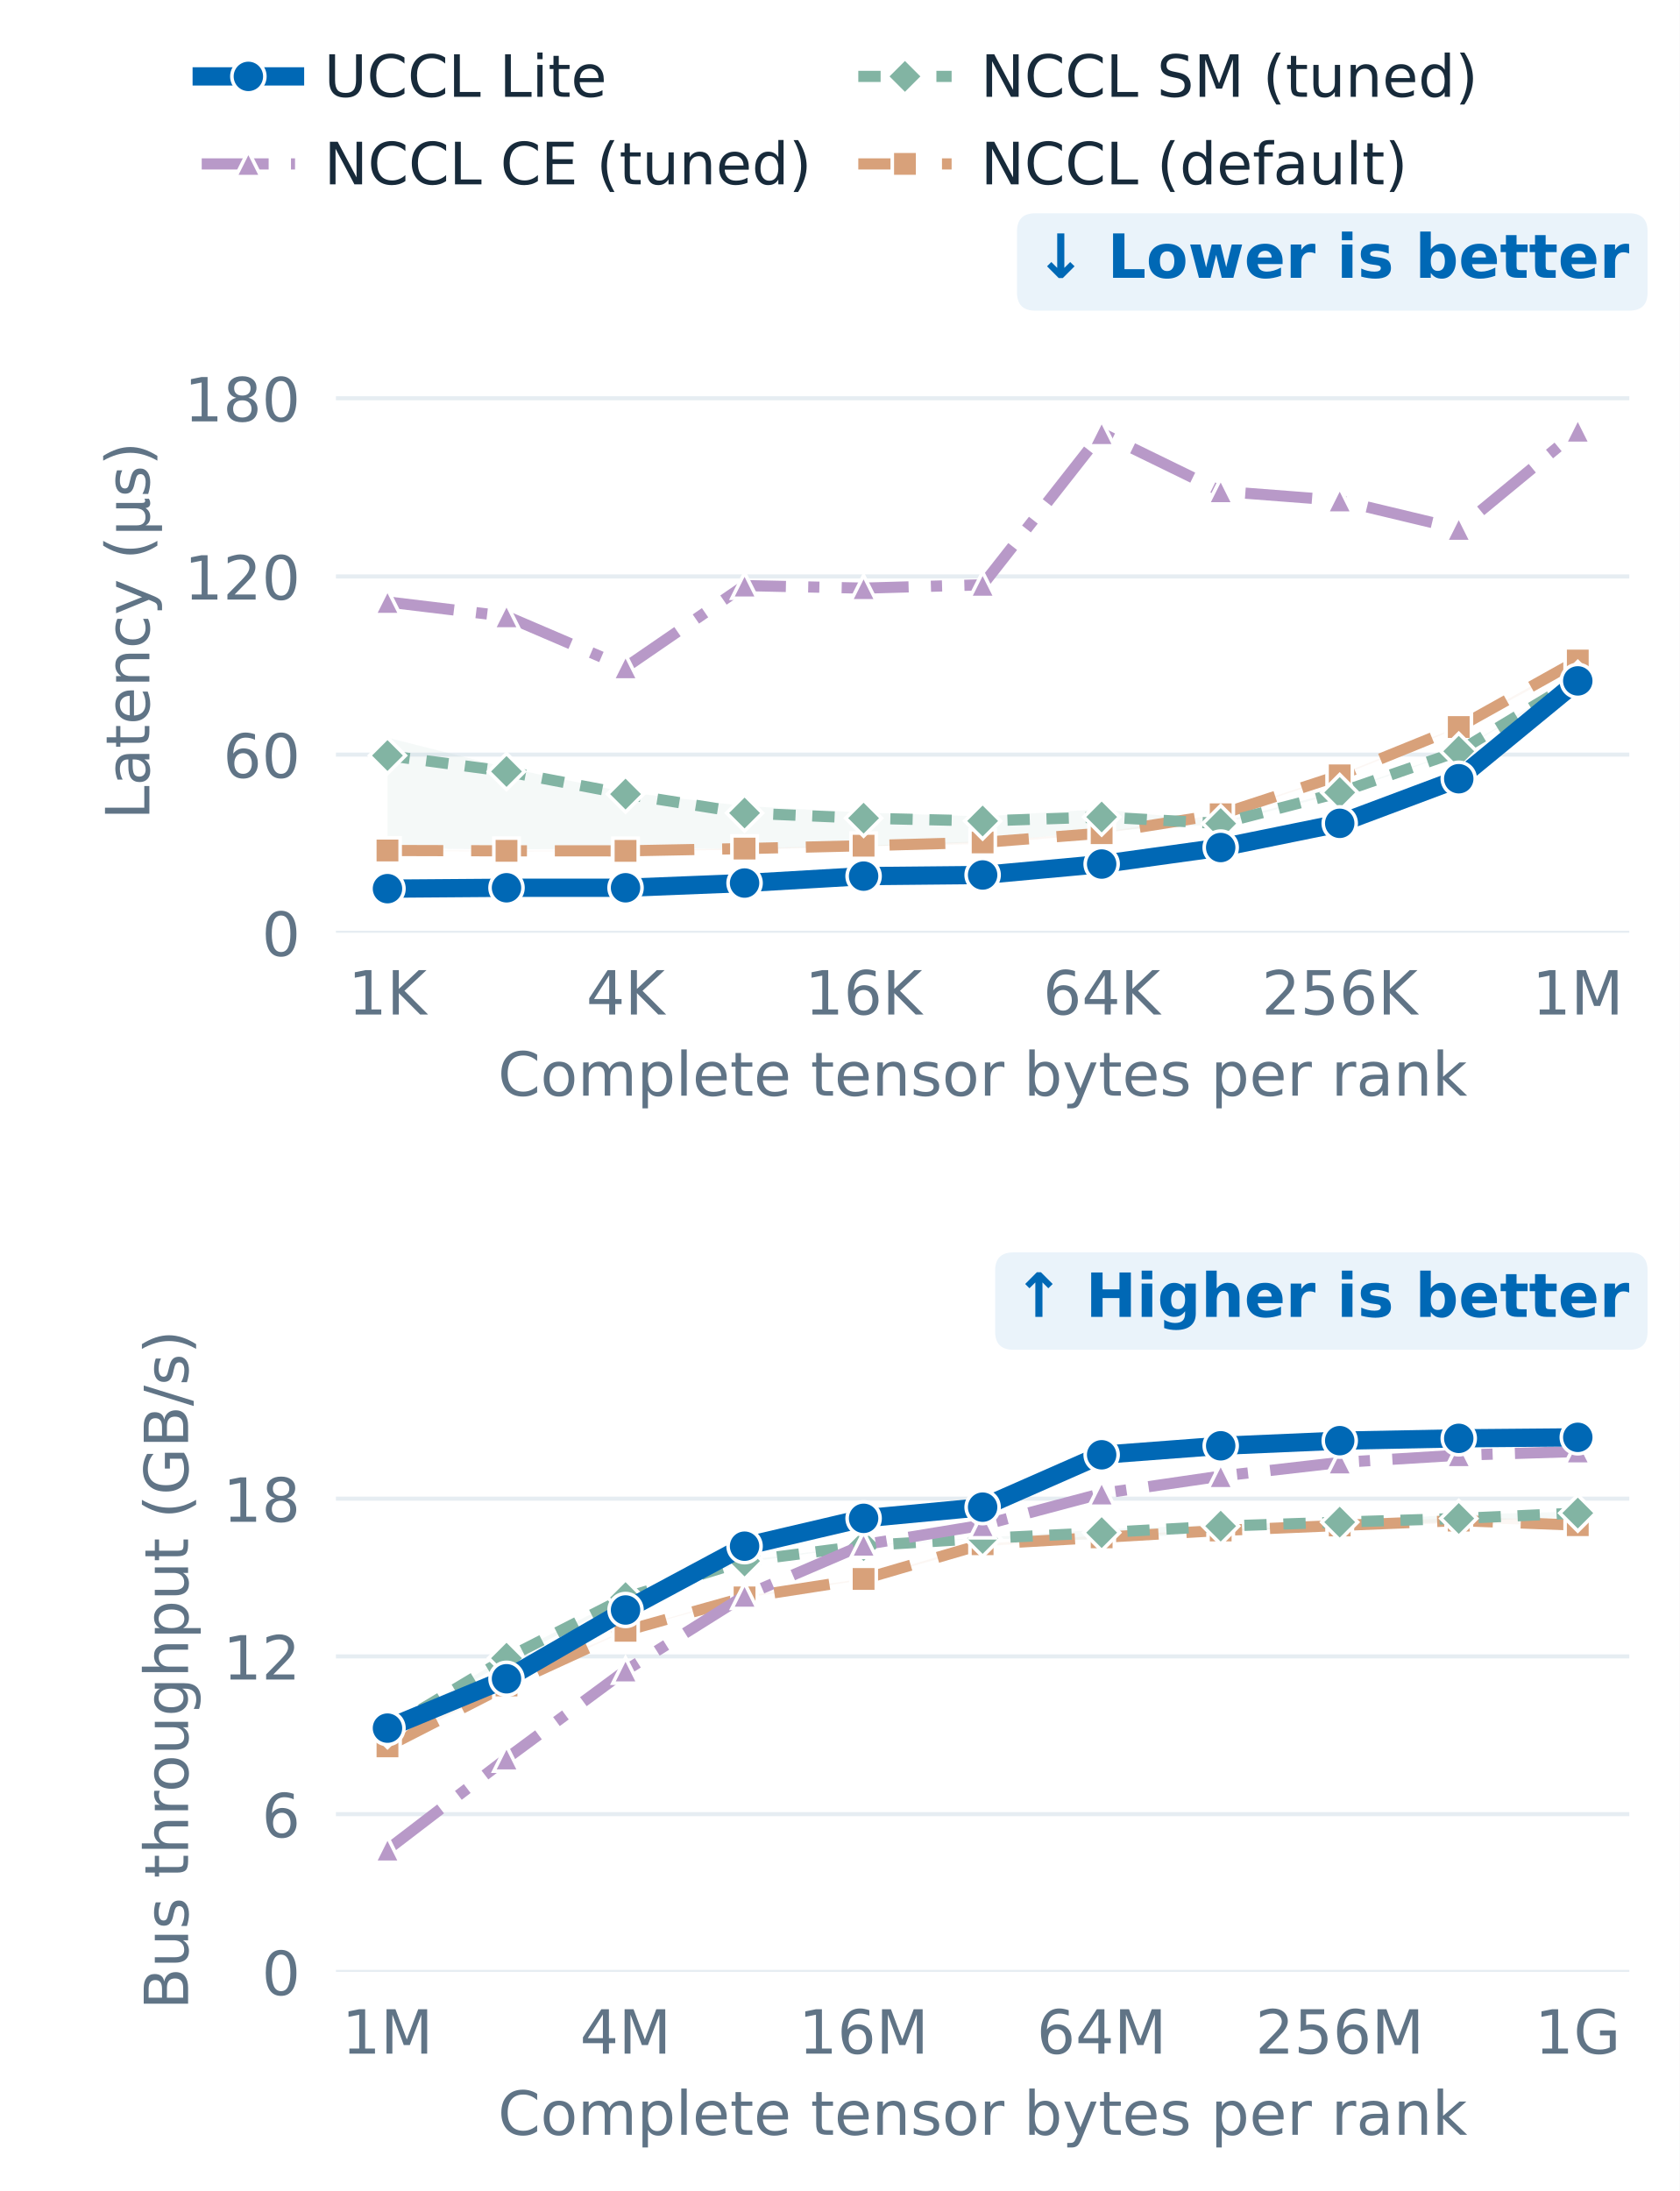
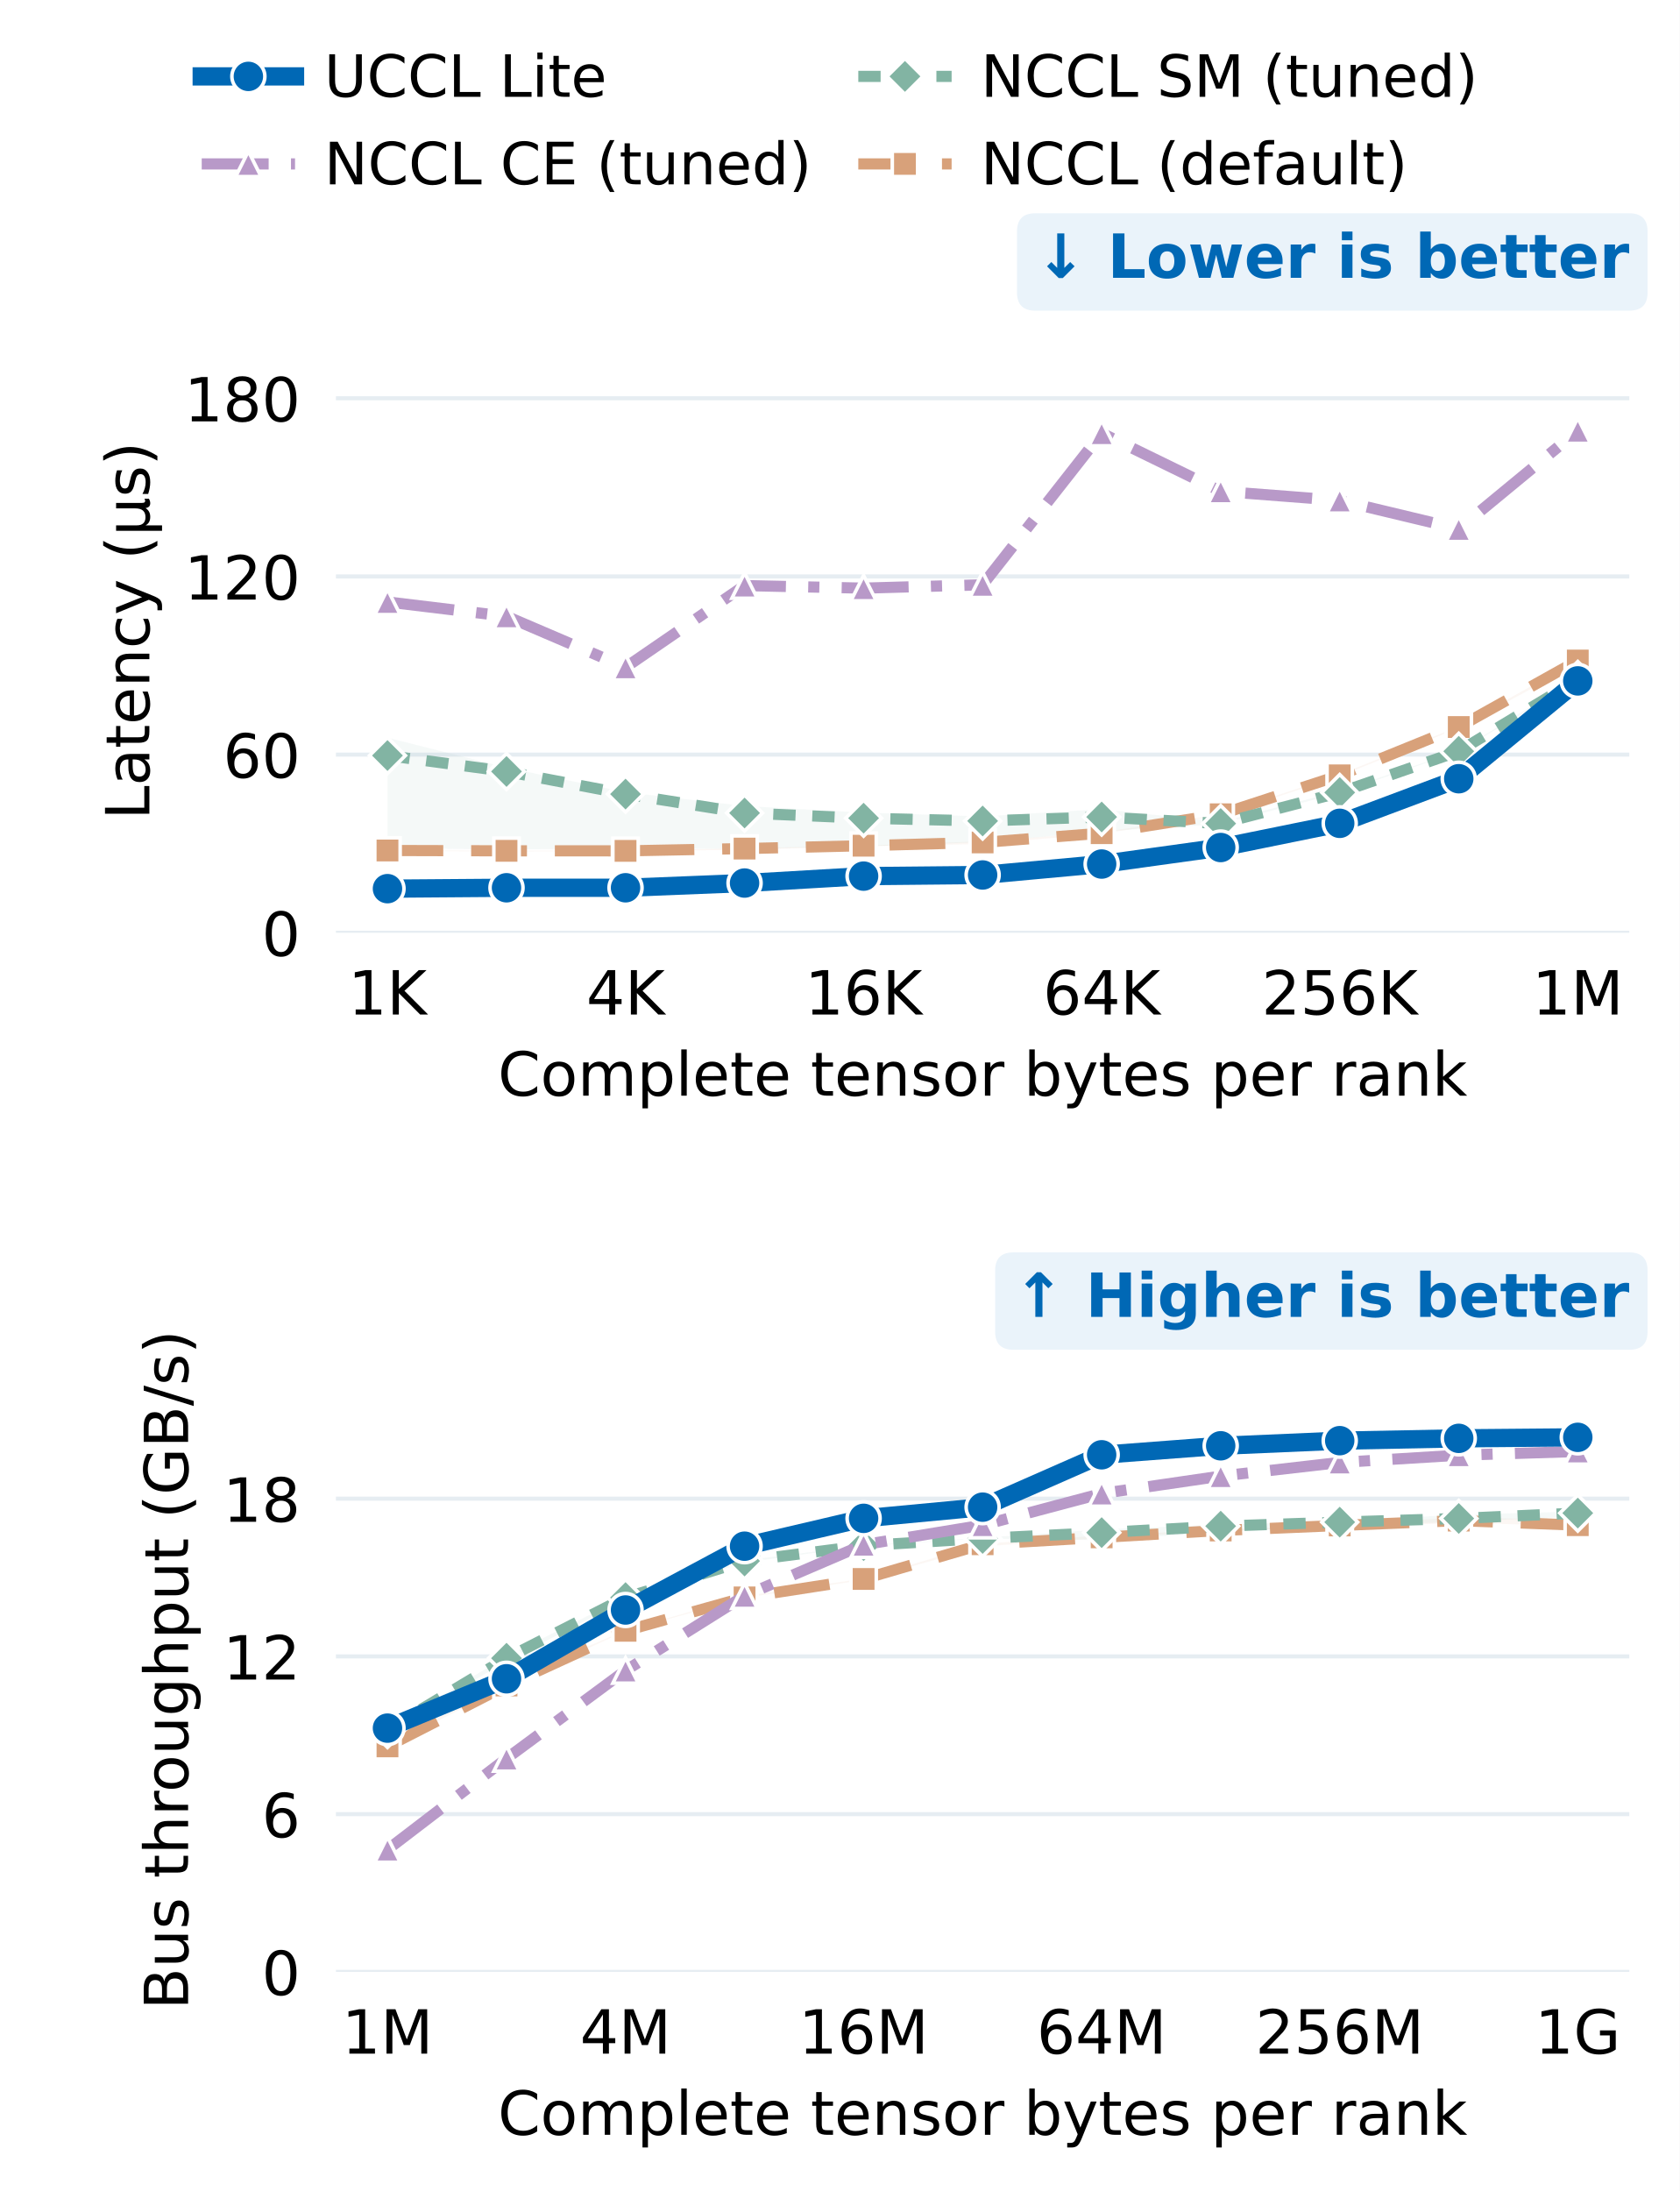
<svg xmlns="http://www.w3.org/2000/svg" xmlns:xlink="http://www.w3.org/1999/xlink" width="331.2pt" height="432pt" viewBox="0 0 331.2 432" version="1.1">
  <defs>
    <style type="text/css">*{stroke-linejoin: round; stroke-linecap: butt}</style>
  </defs>
  <g id="figure_1">
    <g id="patch_1">
      <path d="M 0 432 L 331.2 432 L 331.2 0 L 0 0 z " style="fill: #ffffff" />
    </g>
    <g id="axes_1">
      <g id="patch_2">
        <path d="M 66.24 183.918 L 321.264 183.918 L 321.264 64.8 L 66.24 64.8 z " style="fill: #ffffff" />
      </g>
      <g id="matplotlib.axis_1">
        <g id="xtick_1">
          <g id="line2d_1" />
          <g id="text_1">
-             <text style="font-size: 12px; font-family: 'DejaVu Sans'; text-anchor: middle; fill: #607486" x="76.402" y="200.035" transform="rotate(-0 76.40159 200.0348)">1K</text>
+             <text style="font-size: 12px; font-family: 'DejaVu Sans'; text-anchor: middle" x="76.402" y="200.035" transform="rotate(-0 76.40159 200.0348)">1K</text>
          </g>
        </g>
        <g id="xtick_2">
          <g id="line2d_2" />
          <g id="text_2">
-             <text style="font-size: 12px; font-family: 'DejaVu Sans'; text-anchor: middle; fill: #607486" x="123.342" y="200.035" transform="rotate(-0 123.3418 200.0348)">4K</text>
+             <text style="font-size: 12px; font-family: 'DejaVu Sans'; text-anchor: middle" x="123.342" y="200.035" transform="rotate(-0 123.3418 200.0348)">4K</text>
          </g>
        </g>
        <g id="xtick_3">
          <g id="line2d_3" />
          <g id="text_3">
-             <text style="font-size: 12px; font-family: 'DejaVu Sans'; text-anchor: middle; fill: #607486" x="170.282" y="200.035" transform="rotate(-0 170.2819 200.0348)">16K</text>
+             <text style="font-size: 12px; font-family: 'DejaVu Sans'; text-anchor: middle" x="170.282" y="200.035" transform="rotate(-0 170.2819 200.0348)">16K</text>
          </g>
        </g>
        <g id="xtick_4">
          <g id="line2d_4" />
          <g id="text_4">
-             <text style="font-size: 12px; font-family: 'DejaVu Sans'; text-anchor: middle; fill: #607486" x="217.222" y="200.035" transform="rotate(-0 217.2221 200.0348)">64K</text>
+             <text style="font-size: 12px; font-family: 'DejaVu Sans'; text-anchor: middle" x="217.222" y="200.035" transform="rotate(-0 217.2221 200.0348)">64K</text>
          </g>
        </g>
        <g id="xtick_5">
          <g id="line2d_5" />
          <g id="text_5">
-             <text style="font-size: 12px; font-family: 'DejaVu Sans'; text-anchor: middle; fill: #607486" x="264.162" y="200.035" transform="rotate(-0 264.1622 200.0348)">256K</text>
+             <text style="font-size: 12px; font-family: 'DejaVu Sans'; text-anchor: middle" x="264.162" y="200.035" transform="rotate(-0 264.1622 200.0348)">256K</text>
          </g>
        </g>
        <g id="xtick_6">
          <g id="line2d_6" />
          <g id="text_6">
-             <text style="font-size: 12px; font-family: 'DejaVu Sans'; text-anchor: middle; fill: #607486" x="311.102" y="200.035" transform="rotate(-0 311.1024 200.0348)">1M</text>
+             <text style="font-size: 12px; font-family: 'DejaVu Sans'; text-anchor: middle" x="311.102" y="200.035" transform="rotate(-0 311.1024 200.0348)">1M</text>
          </g>
        </g>
        <g id="text_7">
-           <text style="font-size: 12px; font-family: 'DejaVu Sans'; text-anchor: middle; fill: #607486" x="193.752" y="216.036" transform="rotate(-0 193.752 216.0358)">Complete tensor bytes per rank</text>
+           <text style="font-size: 12px; font-family: 'DejaVu Sans'; text-anchor: middle" x="193.752" y="216.036" transform="rotate(-0 193.752 216.0358)">Complete tensor bytes per rank</text>
        </g>
      </g>
      <g id="matplotlib.axis_2">
        <g id="ytick_1">
          <g id="line2d_7">
            <path d="M 66.24 183.918 L 321.264 183.918 " clip-path="url(#pe56e9102f9)" style="fill: none; stroke: #e6edf2; stroke-width: 0.8; stroke-linecap: square" />
          </g>
          <g id="line2d_8" />
          <g id="text_8">
-             <text style="font-size: 12px; font-family: 'DejaVu Sans'; text-anchor: end; fill: #607486" x="59.24" y="188.476" transform="rotate(-0 59.24 188.4762)">0</text>
+             <text style="font-size: 12px; font-family: 'DejaVu Sans'; text-anchor: end" x="59.24" y="188.476" transform="rotate(-0 59.24 188.4762)">0</text>
          </g>
        </g>
        <g id="ytick_2">
          <g id="line2d_9">
            <path d="M 66.24 148.787 L 321.264 148.787 " clip-path="url(#pe56e9102f9)" style="fill: none; stroke: #e6edf2; stroke-width: 0.8; stroke-linecap: square" />
          </g>
          <g id="line2d_10" />
          <g id="text_9">
-             <text style="font-size: 12px; font-family: 'DejaVu Sans'; text-anchor: end; fill: #607486" x="59.24" y="153.346" transform="rotate(-0 59.24 153.3458)">60</text>
+             <text style="font-size: 12px; font-family: 'DejaVu Sans'; text-anchor: end" x="59.24" y="153.346" transform="rotate(-0 59.24 153.3458)">60</text>
          </g>
        </g>
        <g id="ytick_3">
          <g id="line2d_11">
            <path d="M 66.24 113.657 L 321.264 113.657 " clip-path="url(#pe56e9102f9)" style="fill: none; stroke: #e6edf2; stroke-width: 0.8; stroke-linecap: square" />
          </g>
          <g id="line2d_12" />
          <g id="text_10">
-             <text style="font-size: 12px; font-family: 'DejaVu Sans'; text-anchor: end; fill: #607486" x="59.24" y="118.215" transform="rotate(-0 59.24 118.2153)">120</text>
+             <text style="font-size: 12px; font-family: 'DejaVu Sans'; text-anchor: end" x="59.24" y="118.215" transform="rotate(-0 59.24 118.2153)">120</text>
          </g>
        </g>
        <g id="ytick_4">
          <g id="line2d_13">
            <path d="M 66.24 78.526 L 321.264 78.526 " clip-path="url(#pe56e9102f9)" style="fill: none; stroke: #e6edf2; stroke-width: 0.8; stroke-linecap: square" />
          </g>
          <g id="line2d_14" />
          <g id="text_11">
-             <text style="font-size: 12px; font-family: 'DejaVu Sans'; text-anchor: end; fill: #607486" x="59.24" y="83.085" transform="rotate(-0 59.24 83.08488)">180</text>
+             <text style="font-size: 12px; font-family: 'DejaVu Sans'; text-anchor: end" x="59.24" y="83.085" transform="rotate(-0 59.24 83.08488)">180</text>
          </g>
        </g>
        <g id="text_12">
-           <text style="font-size: 12px; font-family: 'DejaVu Sans'; text-anchor: middle; fill: #607486" x="29.452" y="124.359" transform="rotate(-90 29.45219 124.3588)">Latency (µs)</text>
+           <text style="font-size: 12px; font-family: 'DejaVu Sans'; text-anchor: middle" x="29.452" y="124.359" transform="rotate(-90 29.45219 124.3588)">Latency (µs)</text>
        </g>
      </g>
      <g id="FillBetweenPolyCollection_1">
        <defs>
          <path id="mb5891e192e" d="M 76.402 -264.383 L 76.402 -264.24 L 99.872 -264.106 L 123.342 -264.19 L 146.812 -264.452 L 170.282 -265.142 L 193.752 -265.589 L 217.222 -267.611 L 240.692 -271.225 L 264.162 -278.945 L 287.632 -288.485 L 311.102 -301.123 L 311.102 -301.844 L 311.102 -301.844 L 287.632 -288.762 L 264.162 -279.293 L 240.692 -271.45 L 217.222 -267.9 L 193.752 -266.127 L 170.282 -265.278 L 146.812 -264.761 L 123.342 -264.317 L 99.872 -264.269 L 76.402 -264.383 z " />
        </defs>
        <g clip-path="url(#pe56e9102f9)">
          <use xlink:href="#mb5891e192e" x="0" y="432" style="fill: #d8a17a; fill-opacity: 0.08" />
        </g>
      </g>
      <g id="FillBetweenPolyCollection_2">
        <defs>
          <path id="m52b4b9bcf4" d="M 76.402 -286.559 L 76.402 -264.776 L 99.872 -264.512 L 123.342 -264.728 L 146.812 -264.643 L 170.282 -265.089 L 193.752 -265.959 L 217.222 -268.066 L 240.692 -269.533 L 264.162 -275.656 L 287.632 -283.824 L 311.102 -297.748 L 311.102 -298.442 L 311.102 -298.442 L 287.632 -283.929 L 264.162 -276.056 L 240.692 -269.923 L 217.222 -272.46 L 193.752 -271.025 L 170.282 -271.776 L 146.812 -273.075 L 123.342 -275.803 L 99.872 -280.64 L 76.402 -286.559 z " />
        </defs>
        <g clip-path="url(#pe56e9102f9)">
          <use xlink:href="#m52b4b9bcf4" x="0" y="432" style="fill: #82b4a3; fill-opacity: 0.08" />
        </g>
      </g>
      <g id="FillBetweenPolyCollection_3">
        <defs>
          <path id="mbb3cac4ddd" d="M 76.402 -256.982 L 76.402 -256.761 L 99.872 -256.825 L 123.342 -256.935 L 146.812 -257.831 L 170.282 -259.114 L 193.752 -259.302 L 217.222 -261.631 L 240.692 -264.868 L 264.162 -269.607 L 287.632 -278.399 L 311.102 -297.679 L 311.102 -298.367 L 311.102 -298.367 L 287.632 -278.694 L 264.162 -269.798 L 240.692 -264.934 L 217.222 -261.67 L 193.752 -259.881 L 170.282 -259.324 L 146.812 -258.052 L 123.342 -257.031 L 99.872 -256.967 L 76.402 -256.982 z " />
        </defs>
        <g clip-path="url(#pe56e9102f9)">
          <use xlink:href="#mbb3cac4ddd" x="0" y="432" style="fill: #0068b5; fill-opacity: 0.12" />
        </g>
      </g>
      <g id="line2d_15">
        <path d="M 76.402 167.692 L 99.872 167.758 L 123.342 167.767 L 146.812 167.314 L 170.282 166.748 L 193.752 166.099 L 217.222 164.278 L 240.692 160.552 L 264.162 152.875 L 287.632 143.348 L 311.102 130.236 " clip-path="url(#pe56e9102f9)" style="fill: none; stroke-dasharray: 11,5.5; stroke-dashoffset: 0; stroke: #d8a17a; stroke-width: 2.2" />
        <defs>
          <path id="m4c7a17d4e1" d="M -2.5 2.5 L 2.5 2.5 L 2.5 -2.5 L -2.5 -2.5 z " style="stroke: #ffffff; stroke-width: 0.7; stroke-linejoin: miter" />
        </defs>
        <g clip-path="url(#pe56e9102f9)">
          <use xlink:href="#m4c7a17d4e1" x="76.402" y="167.692" style="fill: #d8a17a; stroke: #ffffff; stroke-width: 0.7; stroke-linejoin: miter" />
          <use xlink:href="#m4c7a17d4e1" x="99.872" y="167.758" style="fill: #d8a17a; stroke: #ffffff; stroke-width: 0.7; stroke-linejoin: miter" />
          <use xlink:href="#m4c7a17d4e1" x="123.342" y="167.767" style="fill: #d8a17a; stroke: #ffffff; stroke-width: 0.7; stroke-linejoin: miter" />
          <use xlink:href="#m4c7a17d4e1" x="146.812" y="167.314" style="fill: #d8a17a; stroke: #ffffff; stroke-width: 0.7; stroke-linejoin: miter" />
          <use xlink:href="#m4c7a17d4e1" x="170.282" y="166.748" style="fill: #d8a17a; stroke: #ffffff; stroke-width: 0.7; stroke-linejoin: miter" />
          <use xlink:href="#m4c7a17d4e1" x="193.752" y="166.099" style="fill: #d8a17a; stroke: #ffffff; stroke-width: 0.7; stroke-linejoin: miter" />
          <use xlink:href="#m4c7a17d4e1" x="217.222" y="164.278" style="fill: #d8a17a; stroke: #ffffff; stroke-width: 0.7; stroke-linejoin: miter" />
          <use xlink:href="#m4c7a17d4e1" x="240.692" y="160.552" style="fill: #d8a17a; stroke: #ffffff; stroke-width: 0.7; stroke-linejoin: miter" />
          <use xlink:href="#m4c7a17d4e1" x="264.162" y="152.875" style="fill: #d8a17a; stroke: #ffffff; stroke-width: 0.7; stroke-linejoin: miter" />
          <use xlink:href="#m4c7a17d4e1" x="287.632" y="143.348" style="fill: #d8a17a; stroke: #ffffff; stroke-width: 0.7; stroke-linejoin: miter" />
          <use xlink:href="#m4c7a17d4e1" x="311.102" y="130.236" style="fill: #d8a17a; stroke: #ffffff; stroke-width: 0.7; stroke-linejoin: miter" />
        </g>
      </g>
      <g id="line2d_16">
        <path d="M 76.402 148.971 L 99.872 152.113 L 123.342 156.57 L 146.812 160.301 L 170.282 161.32 L 193.752 161.873 L 217.222 161.086 L 240.692 162.377 L 264.162 156.259 L 287.632 148.13 L 311.102 133.971 " clip-path="url(#pe56e9102f9)" style="fill: none; stroke-dasharray: 4.4,3.3; stroke-dashoffset: 0; stroke: #82b4a3; stroke-width: 2.2" />
        <defs>
          <path id="m127d683313" d="M -0 3.536 L 3.536 0 L 0 -3.536 L -3.536 -0 z " style="stroke: #ffffff; stroke-width: 0.7; stroke-linejoin: miter" />
        </defs>
        <g clip-path="url(#pe56e9102f9)">
          <use xlink:href="#m127d683313" x="76.402" y="148.971" style="fill: #82b4a3; stroke: #ffffff; stroke-width: 0.7; stroke-linejoin: miter" />
          <use xlink:href="#m127d683313" x="99.872" y="152.113" style="fill: #82b4a3; stroke: #ffffff; stroke-width: 0.7; stroke-linejoin: miter" />
          <use xlink:href="#m127d683313" x="123.342" y="156.57" style="fill: #82b4a3; stroke: #ffffff; stroke-width: 0.7; stroke-linejoin: miter" />
          <use xlink:href="#m127d683313" x="146.812" y="160.301" style="fill: #82b4a3; stroke: #ffffff; stroke-width: 0.7; stroke-linejoin: miter" />
          <use xlink:href="#m127d683313" x="170.282" y="161.32" style="fill: #82b4a3; stroke: #ffffff; stroke-width: 0.7; stroke-linejoin: miter" />
          <use xlink:href="#m127d683313" x="193.752" y="161.873" style="fill: #82b4a3; stroke: #ffffff; stroke-width: 0.7; stroke-linejoin: miter" />
          <use xlink:href="#m127d683313" x="217.222" y="161.086" style="fill: #82b4a3; stroke: #ffffff; stroke-width: 0.7; stroke-linejoin: miter" />
          <use xlink:href="#m127d683313" x="240.692" y="162.377" style="fill: #82b4a3; stroke: #ffffff; stroke-width: 0.7; stroke-linejoin: miter" />
          <use xlink:href="#m127d683313" x="264.162" y="156.259" style="fill: #82b4a3; stroke: #ffffff; stroke-width: 0.7; stroke-linejoin: miter" />
          <use xlink:href="#m127d683313" x="287.632" y="148.13" style="fill: #82b4a3; stroke: #ffffff; stroke-width: 0.7; stroke-linejoin: miter" />
          <use xlink:href="#m127d683313" x="311.102" y="133.971" style="fill: #82b4a3; stroke: #ffffff; stroke-width: 0.7; stroke-linejoin: miter" />
        </g>
      </g>
      <g id="line2d_17">
        <path d="M 76.402 118.686 L 99.872 121.518 L 123.342 131.578 L 146.812 115.459 L 170.282 115.965 L 193.752 115.306 L 217.222 85.408 L 240.692 96.863 L 264.162 98.668 L 287.632 104.285 L 311.102 84.921 " clip-path="url(#pe56e9102f9)" style="fill: none; stroke-dasharray: 13.2,4.4,2.2,4.4; stroke-dashoffset: 0; stroke: #b899c8; stroke-width: 2.2" />
        <defs>
          <path id="m6e725affe4" d="M 0 -2.5 L -2.5 2.5 L 2.5 2.5 z " style="stroke: #ffffff; stroke-width: 0.7; stroke-linejoin: miter" />
        </defs>
        <g clip-path="url(#pe56e9102f9)">
          <use xlink:href="#m6e725affe4" x="76.402" y="118.686" style="fill: #b899c8; stroke: #ffffff; stroke-width: 0.7; stroke-linejoin: miter" />
          <use xlink:href="#m6e725affe4" x="99.872" y="121.518" style="fill: #b899c8; stroke: #ffffff; stroke-width: 0.7; stroke-linejoin: miter" />
          <use xlink:href="#m6e725affe4" x="123.342" y="131.578" style="fill: #b899c8; stroke: #ffffff; stroke-width: 0.7; stroke-linejoin: miter" />
          <use xlink:href="#m6e725affe4" x="146.812" y="115.459" style="fill: #b899c8; stroke: #ffffff; stroke-width: 0.7; stroke-linejoin: miter" />
          <use xlink:href="#m6e725affe4" x="170.282" y="115.965" style="fill: #b899c8; stroke: #ffffff; stroke-width: 0.7; stroke-linejoin: miter" />
          <use xlink:href="#m6e725affe4" x="193.752" y="115.306" style="fill: #b899c8; stroke: #ffffff; stroke-width: 0.7; stroke-linejoin: miter" />
          <use xlink:href="#m6e725affe4" x="217.222" y="85.408" style="fill: #b899c8; stroke: #ffffff; stroke-width: 0.7; stroke-linejoin: miter" />
          <use xlink:href="#m6e725affe4" x="240.692" y="96.863" style="fill: #b899c8; stroke: #ffffff; stroke-width: 0.7; stroke-linejoin: miter" />
          <use xlink:href="#m6e725affe4" x="264.162" y="98.668" style="fill: #b899c8; stroke: #ffffff; stroke-width: 0.7; stroke-linejoin: miter" />
          <use xlink:href="#m6e725affe4" x="287.632" y="104.285" style="fill: #b899c8; stroke: #ffffff; stroke-width: 0.7; stroke-linejoin: miter" />
          <use xlink:href="#m6e725affe4" x="311.102" y="84.921" style="fill: #b899c8; stroke: #ffffff; stroke-width: 0.7; stroke-linejoin: miter" />
        </g>
      </g>
      <g id="text_13">
        <g id="patch_3">
          <path d="M 204.129 61.253 L 321.264 61.253 Q 324.864 61.253 324.864 57.653 L 324.864 45.652 Q 324.864 42.052 321.264 42.052 L 204.129 42.052 Q 200.529 42.052 200.529 45.652 L 200.529 57.653 Q 200.529 61.253 204.129 61.253 z " style="fill: #eaf3fa" />
        </g>
        <text style="font-weight: 700; font-size: 12px; font-family: 'DejaVu Sans'; text-anchor: end; fill: #0068b5" x="321.264" y="54.77" transform="rotate(-0 321.264 54.77013)">↓ Lower is better</text>
      </g>
      <g id="line2d_18">
        <path d="M 76.402 175.218 L 99.872 175.042 L 123.342 175.042 L 146.812 174.111 L 170.282 172.745 L 193.752 172.52 L 217.222 170.366 L 240.692 167.107 L 264.162 162.337 L 287.632 153.542 L 311.102 134.253 " clip-path="url(#pe56e9102f9)" style="fill: none; stroke: #0068b5; stroke-width: 3.6; stroke-linecap: square" />
        <defs>
          <path id="me5beb2e30b" d="M 0 3.25 C 0.862 3.25 1.689 2.908 2.298 2.298 C 2.908 1.689 3.25 0.862 3.25 0 C 3.25 -0.862 2.908 -1.689 2.298 -2.298 C 1.689 -2.908 0.862 -3.25 0 -3.25 C -0.862 -3.25 -1.689 -2.908 -2.298 -2.298 C -2.908 -1.689 -3.25 -0.862 -3.25 0 C -3.25 0.862 -2.908 1.689 -2.298 2.298 C -1.689 2.908 -0.862 3.25 0 3.25 z " style="stroke: #ffffff; stroke-width: 0.7" />
        </defs>
        <g clip-path="url(#pe56e9102f9)">
          <use xlink:href="#me5beb2e30b" x="76.402" y="175.218" style="fill: #0068b5; stroke: #ffffff; stroke-width: 0.7" />
          <use xlink:href="#me5beb2e30b" x="99.872" y="175.042" style="fill: #0068b5; stroke: #ffffff; stroke-width: 0.7" />
          <use xlink:href="#me5beb2e30b" x="123.342" y="175.042" style="fill: #0068b5; stroke: #ffffff; stroke-width: 0.7" />
          <use xlink:href="#me5beb2e30b" x="146.812" y="174.111" style="fill: #0068b5; stroke: #ffffff; stroke-width: 0.7" />
          <use xlink:href="#me5beb2e30b" x="170.282" y="172.745" style="fill: #0068b5; stroke: #ffffff; stroke-width: 0.7" />
          <use xlink:href="#me5beb2e30b" x="193.752" y="172.52" style="fill: #0068b5; stroke: #ffffff; stroke-width: 0.7" />
          <use xlink:href="#me5beb2e30b" x="217.222" y="170.366" style="fill: #0068b5; stroke: #ffffff; stroke-width: 0.7" />
          <use xlink:href="#me5beb2e30b" x="240.692" y="167.107" style="fill: #0068b5; stroke: #ffffff; stroke-width: 0.7" />
          <use xlink:href="#me5beb2e30b" x="264.162" y="162.337" style="fill: #0068b5; stroke: #ffffff; stroke-width: 0.7" />
          <use xlink:href="#me5beb2e30b" x="287.632" y="153.542" style="fill: #0068b5; stroke: #ffffff; stroke-width: 0.7" />
          <use xlink:href="#me5beb2e30b" x="311.102" y="134.253" style="fill: #0068b5; stroke: #ffffff; stroke-width: 0.7" />
        </g>
      </g>
    </g>
    <g id="axes_2">
      <g id="patch_4">
        <path d="M 66.24 388.8 L 321.264 388.8 L 321.264 269.682 L 66.24 269.682 z " style="fill: #ffffff" />
      </g>
      <g id="matplotlib.axis_3">
        <g id="xtick_7">
          <g id="line2d_19" />
          <g id="text_14">
-             <text style="font-size: 12px; font-family: 'DejaVu Sans'; text-anchor: middle; fill: #607486" x="76.402" y="404.917" transform="rotate(-0 76.40159 404.9172)">1M</text>
+             <text style="font-size: 12px; font-family: 'DejaVu Sans'; text-anchor: middle" x="76.402" y="404.917" transform="rotate(-0 76.40159 404.9172)">1M</text>
          </g>
        </g>
        <g id="xtick_8">
          <g id="line2d_20" />
          <g id="text_15">
-             <text style="font-size: 12px; font-family: 'DejaVu Sans'; text-anchor: middle; fill: #607486" x="123.342" y="404.917" transform="rotate(-0 123.3418 404.9172)">4M</text>
+             <text style="font-size: 12px; font-family: 'DejaVu Sans'; text-anchor: middle" x="123.342" y="404.917" transform="rotate(-0 123.3418 404.9172)">4M</text>
          </g>
        </g>
        <g id="xtick_9">
          <g id="line2d_21" />
          <g id="text_16">
-             <text style="font-size: 12px; font-family: 'DejaVu Sans'; text-anchor: middle; fill: #607486" x="170.282" y="404.917" transform="rotate(-0 170.2819 404.9172)">16M</text>
+             <text style="font-size: 12px; font-family: 'DejaVu Sans'; text-anchor: middle" x="170.282" y="404.917" transform="rotate(-0 170.2819 404.9172)">16M</text>
          </g>
        </g>
        <g id="xtick_10">
          <g id="line2d_22" />
          <g id="text_17">
-             <text style="font-size: 12px; font-family: 'DejaVu Sans'; text-anchor: middle; fill: #607486" x="217.222" y="404.917" transform="rotate(-0 217.2221 404.9172)">64M</text>
+             <text style="font-size: 12px; font-family: 'DejaVu Sans'; text-anchor: middle" x="217.222" y="404.917" transform="rotate(-0 217.2221 404.9172)">64M</text>
          </g>
        </g>
        <g id="xtick_11">
          <g id="line2d_23" />
          <g id="text_18">
-             <text style="font-size: 12px; font-family: 'DejaVu Sans'; text-anchor: middle; fill: #607486" x="264.162" y="404.917" transform="rotate(-0 264.1622 404.9172)">256M</text>
+             <text style="font-size: 12px; font-family: 'DejaVu Sans'; text-anchor: middle" x="264.162" y="404.917" transform="rotate(-0 264.1622 404.9172)">256M</text>
          </g>
        </g>
        <g id="xtick_12">
          <g id="line2d_24" />
          <g id="text_19">
-             <text style="font-size: 12px; font-family: 'DejaVu Sans'; text-anchor: middle; fill: #607486" x="311.102" y="404.917" transform="rotate(-0 311.1024 404.9172)">1G</text>
+             <text style="font-size: 12px; font-family: 'DejaVu Sans'; text-anchor: middle" x="311.102" y="404.917" transform="rotate(-0 311.1024 404.9172)">1G</text>
          </g>
        </g>
        <g id="text_20">
-           <text style="font-size: 12px; font-family: 'DejaVu Sans'; text-anchor: middle; fill: #607486" x="193.752" y="420.918" transform="rotate(-0 193.752 420.9181)">Complete tensor bytes per rank</text>
+           <text style="font-size: 12px; font-family: 'DejaVu Sans'; text-anchor: middle" x="193.752" y="420.918" transform="rotate(-0 193.752 420.9181)">Complete tensor bytes per rank</text>
        </g>
      </g>
      <g id="matplotlib.axis_4">
        <g id="ytick_5">
          <g id="line2d_25">
            <path d="M 66.24 388.8 L 321.264 388.8 " clip-path="url(#pb1c3a5a0ed)" style="fill: none; stroke: #e6edf2; stroke-width: 0.8; stroke-linecap: square" />
          </g>
          <g id="line2d_26" />
          <g id="text_21">
-             <text style="font-size: 12px; font-family: 'DejaVu Sans'; text-anchor: end; fill: #607486" x="59.24" y="393.359" transform="rotate(-0 59.24 393.3586)">0</text>
+             <text style="font-size: 12px; font-family: 'DejaVu Sans'; text-anchor: end" x="59.24" y="393.359" transform="rotate(-0 59.24 393.3586)">0</text>
          </g>
        </g>
        <g id="ytick_6">
          <g id="line2d_27">
            <path d="M 66.24 357.696 L 321.264 357.696 " clip-path="url(#pb1c3a5a0ed)" style="fill: none; stroke: #e6edf2; stroke-width: 0.8; stroke-linecap: square" />
          </g>
          <g id="line2d_28" />
          <g id="text_22">
-             <text style="font-size: 12px; font-family: 'DejaVu Sans'; text-anchor: end; fill: #607486" x="59.24" y="362.254" transform="rotate(-0 59.24 362.2542)">6</text>
+             <text style="font-size: 12px; font-family: 'DejaVu Sans'; text-anchor: end" x="59.24" y="362.254" transform="rotate(-0 59.24 362.2542)">6</text>
          </g>
        </g>
        <g id="ytick_7">
          <g id="line2d_29">
            <path d="M 66.24 326.591 L 321.264 326.591 " clip-path="url(#pb1c3a5a0ed)" style="fill: none; stroke: #e6edf2; stroke-width: 0.8; stroke-linecap: square" />
          </g>
          <g id="line2d_30" />
          <g id="text_23">
-             <text style="font-size: 12px; font-family: 'DejaVu Sans'; text-anchor: end; fill: #607486" x="59.24" y="331.15" transform="rotate(-0 59.24 331.1499)">12</text>
+             <text style="font-size: 12px; font-family: 'DejaVu Sans'; text-anchor: end" x="59.24" y="331.15" transform="rotate(-0 59.24 331.1499)">12</text>
          </g>
        </g>
        <g id="ytick_8">
          <g id="line2d_31">
            <path d="M 66.24 295.487 L 321.264 295.487 " clip-path="url(#pb1c3a5a0ed)" style="fill: none; stroke: #e6edf2; stroke-width: 0.8; stroke-linecap: square" />
          </g>
          <g id="line2d_32" />
          <g id="text_24">
-             <text style="font-size: 12px; font-family: 'DejaVu Sans'; text-anchor: end; fill: #607486" x="59.24" y="300.046" transform="rotate(-0 59.24 300.0455)">18</text>
+             <text style="font-size: 12px; font-family: 'DejaVu Sans'; text-anchor: end" x="59.24" y="300.046" transform="rotate(-0 59.24 300.0455)">18</text>
          </g>
        </g>
        <g id="text_25">
-           <text style="font-size: 12px; font-family: 'DejaVu Sans'; text-anchor: middle; fill: #607486" x="37.087" y="329.241" transform="rotate(-90 37.08719 329.2412)">Bus throughput (GB/s)</text>
+           <text style="font-size: 12px; font-family: 'DejaVu Sans'; text-anchor: middle" x="37.087" y="329.241" transform="rotate(-90 37.08719 329.2412)">Bus throughput (GB/s)</text>
        </g>
      </g>
      <g id="FillBetweenPolyCollection_4">
        <defs>
          <path id="m0346352441" d="M 76.402 -88.205 L 76.402 -87.601 L 99.872 -99.639 L 123.342 -110.402 L 146.812 -116.971 L 170.282 -120.469 L 193.752 -127.106 L 217.222 -128.733 L 240.692 -130.132 L 264.162 -130.958 L 287.632 -131.72 L 311.102 -131.156 L 311.102 -132.335 L 311.102 -132.335 L 287.632 -132.782 L 264.162 -131.406 L 240.692 -130.381 L 217.222 -129.262 L 193.752 -127.631 L 170.282 -120.757 L 146.812 -117.313 L 123.342 -110.557 L 99.872 -100.545 L 76.402 -88.205 z " />
        </defs>
        <g clip-path="url(#pb1c3a5a0ed)">
          <use xlink:href="#m0346352441" x="0" y="432" style="fill: #d8a17a; fill-opacity: 0.08" />
        </g>
      </g>
      <g id="FillBetweenPolyCollection_5">
        <defs>
          <path id="mf1b394e737" d="M 76.402 -91.262 L 76.402 -90.601 L 99.872 -104.466 L 123.342 -116.498 L 146.812 -123.926 L 170.282 -127.178 L 193.752 -128.662 L 217.222 -128.326 L 240.692 -129.94 L 264.162 -131.052 L 287.632 -131.963 L 311.102 -132.987 L 311.102 -133.979 L 311.102 -133.979 L 287.632 -133.367 L 264.162 -132.04 L 240.692 -131.392 L 217.222 -130.455 L 193.752 -128.794 L 170.282 -127.278 L 146.812 -124.352 L 123.342 -117.103 L 99.872 -105.445 L 76.402 -91.262 z " />
        </defs>
        <g clip-path="url(#pb1c3a5a0ed)">
          <use xlink:href="#mf1b394e737" x="0" y="432" style="fill: #82b4a3; fill-opacity: 0.08" />
        </g>
      </g>
      <g id="FillBetweenPolyCollection_6">
        <defs>
          <path id="mfc053d0b4b" d="M 76.402 -91.329 L 76.402 -90.671 L 99.872 -100.456 L 123.342 -114.546 L 146.812 -126.884 L 170.282 -132.607 L 193.752 -134.742 L 217.222 -145.148 L 240.692 -146.92 L 264.162 -147.92 L 287.632 -148.395 L 311.102 -148.573 L 311.102 -148.614 L 311.102 -148.614 L 287.632 -148.453 L 264.162 -147.948 L 240.692 -146.957 L 217.222 -145.197 L 193.752 -134.89 L 170.282 -133.063 L 146.812 -127.153 L 123.342 -114.695 L 99.872 -101.677 L 76.402 -91.329 z " />
        </defs>
        <g clip-path="url(#pb1c3a5a0ed)">
          <use xlink:href="#mfc053d0b4b" x="0" y="432" style="fill: #0068b5; fill-opacity: 0.12" />
        </g>
      </g>
      <g id="line2d_33">
        <path d="M 76.402 344.333 L 99.872 332.326 L 123.342 321.544 L 146.812 314.962 L 170.282 311.325 L 193.752 304.477 L 217.222 303.115 L 240.692 301.765 L 264.162 300.776 L 287.632 299.814 L 311.102 300.717 " clip-path="url(#pb1c3a5a0ed)" style="fill: none; stroke-dasharray: 11,5.5; stroke-dashoffset: 0; stroke: #d8a17a; stroke-width: 2.2" />
        <g clip-path="url(#pb1c3a5a0ed)">
          <use xlink:href="#m4c7a17d4e1" x="76.402" y="344.333" style="fill: #d8a17a; stroke: #ffffff; stroke-width: 0.7; stroke-linejoin: miter" />
          <use xlink:href="#m4c7a17d4e1" x="99.872" y="332.326" style="fill: #d8a17a; stroke: #ffffff; stroke-width: 0.7; stroke-linejoin: miter" />
          <use xlink:href="#m4c7a17d4e1" x="123.342" y="321.544" style="fill: #d8a17a; stroke: #ffffff; stroke-width: 0.7; stroke-linejoin: miter" />
          <use xlink:href="#m4c7a17d4e1" x="146.812" y="314.962" style="fill: #d8a17a; stroke: #ffffff; stroke-width: 0.7; stroke-linejoin: miter" />
          <use xlink:href="#m4c7a17d4e1" x="170.282" y="311.325" style="fill: #d8a17a; stroke: #ffffff; stroke-width: 0.7; stroke-linejoin: miter" />
          <use xlink:href="#m4c7a17d4e1" x="193.752" y="304.477" style="fill: #d8a17a; stroke: #ffffff; stroke-width: 0.7; stroke-linejoin: miter" />
          <use xlink:href="#m4c7a17d4e1" x="217.222" y="303.115" style="fill: #d8a17a; stroke: #ffffff; stroke-width: 0.7; stroke-linejoin: miter" />
          <use xlink:href="#m4c7a17d4e1" x="240.692" y="301.765" style="fill: #d8a17a; stroke: #ffffff; stroke-width: 0.7; stroke-linejoin: miter" />
          <use xlink:href="#m4c7a17d4e1" x="264.162" y="300.776" style="fill: #d8a17a; stroke: #ffffff; stroke-width: 0.7; stroke-linejoin: miter" />
          <use xlink:href="#m4c7a17d4e1" x="287.632" y="299.814" style="fill: #d8a17a; stroke: #ffffff; stroke-width: 0.7; stroke-linejoin: miter" />
          <use xlink:href="#m4c7a17d4e1" x="311.102" y="300.717" style="fill: #d8a17a; stroke: #ffffff; stroke-width: 0.7; stroke-linejoin: miter" />
        </g>
      </g>
      <g id="line2d_34">
        <path d="M 76.402 341.008 L 99.872 326.951 L 123.342 314.995 L 146.812 307.788 L 170.282 304.756 L 193.752 303.334 L 217.222 302.189 L 240.692 300.909 L 264.162 300.119 L 287.632 299.395 L 311.102 298.335 " clip-path="url(#pb1c3a5a0ed)" style="fill: none; stroke-dasharray: 4.4,3.3; stroke-dashoffset: 0; stroke: #82b4a3; stroke-width: 2.2" />
        <g clip-path="url(#pb1c3a5a0ed)">
          <use xlink:href="#m127d683313" x="76.402" y="341.008" style="fill: #82b4a3; stroke: #ffffff; stroke-width: 0.7; stroke-linejoin: miter" />
          <use xlink:href="#m127d683313" x="99.872" y="326.951" style="fill: #82b4a3; stroke: #ffffff; stroke-width: 0.7; stroke-linejoin: miter" />
          <use xlink:href="#m127d683313" x="123.342" y="314.995" style="fill: #82b4a3; stroke: #ffffff; stroke-width: 0.7; stroke-linejoin: miter" />
          <use xlink:href="#m127d683313" x="146.812" y="307.788" style="fill: #82b4a3; stroke: #ffffff; stroke-width: 0.7; stroke-linejoin: miter" />
          <use xlink:href="#m127d683313" x="170.282" y="304.756" style="fill: #82b4a3; stroke: #ffffff; stroke-width: 0.7; stroke-linejoin: miter" />
          <use xlink:href="#m127d683313" x="193.752" y="303.334" style="fill: #82b4a3; stroke: #ffffff; stroke-width: 0.7; stroke-linejoin: miter" />
          <use xlink:href="#m127d683313" x="217.222" y="302.189" style="fill: #82b4a3; stroke: #ffffff; stroke-width: 0.7; stroke-linejoin: miter" />
          <use xlink:href="#m127d683313" x="240.692" y="300.909" style="fill: #82b4a3; stroke: #ffffff; stroke-width: 0.7; stroke-linejoin: miter" />
          <use xlink:href="#m127d683313" x="264.162" y="300.119" style="fill: #82b4a3; stroke: #ffffff; stroke-width: 0.7; stroke-linejoin: miter" />
          <use xlink:href="#m127d683313" x="287.632" y="299.395" style="fill: #82b4a3; stroke: #ffffff; stroke-width: 0.7; stroke-linejoin: miter" />
          <use xlink:href="#m127d683313" x="311.102" y="298.335" style="fill: #82b4a3; stroke: #ffffff; stroke-width: 0.7; stroke-linejoin: miter" />
        </g>
      </g>
      <g id="line2d_35">
        <path d="M 76.402 364.687 L 99.872 346.723 L 123.342 329.378 L 146.812 314.64 L 170.282 304.572 L 193.752 300.713 L 217.222 294.477 L 240.692 291.048 L 264.162 288.356 L 287.632 286.919 L 311.102 286.189 " clip-path="url(#pb1c3a5a0ed)" style="fill: none; stroke-dasharray: 13.2,4.4,2.2,4.4; stroke-dashoffset: 0; stroke: #b899c8; stroke-width: 2.2" />
        <g clip-path="url(#pb1c3a5a0ed)">
          <use xlink:href="#m6e725affe4" x="76.402" y="364.687" style="fill: #b899c8; stroke: #ffffff; stroke-width: 0.7; stroke-linejoin: miter" />
          <use xlink:href="#m6e725affe4" x="99.872" y="346.723" style="fill: #b899c8; stroke: #ffffff; stroke-width: 0.7; stroke-linejoin: miter" />
          <use xlink:href="#m6e725affe4" x="123.342" y="329.378" style="fill: #b899c8; stroke: #ffffff; stroke-width: 0.7; stroke-linejoin: miter" />
          <use xlink:href="#m6e725affe4" x="146.812" y="314.64" style="fill: #b899c8; stroke: #ffffff; stroke-width: 0.7; stroke-linejoin: miter" />
          <use xlink:href="#m6e725affe4" x="170.282" y="304.572" style="fill: #b899c8; stroke: #ffffff; stroke-width: 0.7; stroke-linejoin: miter" />
          <use xlink:href="#m6e725affe4" x="193.752" y="300.713" style="fill: #b899c8; stroke: #ffffff; stroke-width: 0.7; stroke-linejoin: miter" />
          <use xlink:href="#m6e725affe4" x="217.222" y="294.477" style="fill: #b899c8; stroke: #ffffff; stroke-width: 0.7; stroke-linejoin: miter" />
          <use xlink:href="#m6e725affe4" x="240.692" y="291.048" style="fill: #b899c8; stroke: #ffffff; stroke-width: 0.7; stroke-linejoin: miter" />
          <use xlink:href="#m6e725affe4" x="264.162" y="288.356" style="fill: #b899c8; stroke: #ffffff; stroke-width: 0.7; stroke-linejoin: miter" />
          <use xlink:href="#m6e725affe4" x="287.632" y="286.919" style="fill: #b899c8; stroke: #ffffff; stroke-width: 0.7; stroke-linejoin: miter" />
          <use xlink:href="#m6e725affe4" x="311.102" y="286.189" style="fill: #b899c8; stroke: #ffffff; stroke-width: 0.7; stroke-linejoin: miter" />
        </g>
      </g>
      <g id="text_26">
        <g id="patch_5">
          <path d="M 199.818 266.135 L 321.264 266.135 Q 324.864 266.135 324.864 262.535 L 324.864 250.534 Q 324.864 246.934 321.264 246.934 L 199.818 246.934 Q 196.218 246.934 196.218 250.534 L 196.218 262.535 Q 196.218 266.135 199.818 266.135 z " style="fill: #eaf3fa" />
        </g>
        <text style="font-weight: 700; font-size: 12px; font-family: 'DejaVu Sans'; text-anchor: end; fill: #0068b5" x="321.264" y="259.652" transform="rotate(-0 321.264 259.6525)">↑ Higher is better</text>
      </g>
      <g id="line2d_36">
        <path d="M 76.402 340.736 L 99.872 331.005 L 123.342 317.443 L 146.812 304.862 L 170.282 299.372 L 193.752 297.166 L 217.222 286.841 L 240.692 285.068 L 264.162 284.056 L 287.632 283.6 L 311.102 283.4 " clip-path="url(#pb1c3a5a0ed)" style="fill: none; stroke: #0068b5; stroke-width: 3.6; stroke-linecap: square" />
        <g clip-path="url(#pb1c3a5a0ed)">
          <use xlink:href="#me5beb2e30b" x="76.402" y="340.736" style="fill: #0068b5; stroke: #ffffff; stroke-width: 0.7" />
          <use xlink:href="#me5beb2e30b" x="99.872" y="331.005" style="fill: #0068b5; stroke: #ffffff; stroke-width: 0.7" />
          <use xlink:href="#me5beb2e30b" x="123.342" y="317.443" style="fill: #0068b5; stroke: #ffffff; stroke-width: 0.7" />
          <use xlink:href="#me5beb2e30b" x="146.812" y="304.862" style="fill: #0068b5; stroke: #ffffff; stroke-width: 0.7" />
          <use xlink:href="#me5beb2e30b" x="170.282" y="299.372" style="fill: #0068b5; stroke: #ffffff; stroke-width: 0.7" />
          <use xlink:href="#me5beb2e30b" x="193.752" y="297.166" style="fill: #0068b5; stroke: #ffffff; stroke-width: 0.7" />
          <use xlink:href="#me5beb2e30b" x="217.222" y="286.841" style="fill: #0068b5; stroke: #ffffff; stroke-width: 0.7" />
          <use xlink:href="#me5beb2e30b" x="240.692" y="285.068" style="fill: #0068b5; stroke: #ffffff; stroke-width: 0.7" />
          <use xlink:href="#me5beb2e30b" x="264.162" y="284.056" style="fill: #0068b5; stroke: #ffffff; stroke-width: 0.7" />
          <use xlink:href="#me5beb2e30b" x="287.632" y="283.6" style="fill: #0068b5; stroke: #ffffff; stroke-width: 0.7" />
          <use xlink:href="#me5beb2e30b" x="311.102" y="283.4" style="fill: #0068b5; stroke: #ffffff; stroke-width: 0.7" />
        </g>
      </g>
    </g>
    <g id="legend_1">
      <g id="line2d_37">
        <path d="M 39.774 15.063 L 48.974 15.063 L 58.174 15.063 " style="fill: none; stroke: #0068b5; stroke-width: 3.6; stroke-linecap: square" />
        <g>
          <use xlink:href="#me5beb2e30b" x="48.974" y="15.063" style="fill: #0068b5; stroke: #ffffff; stroke-width: 0.7" />
        </g>
      </g>
      <g id="text_27">
-         <text style="font-size: 11.5px; font-family: 'DejaVu Sans'; text-anchor: start; fill: #172a3a" x="63.924" y="19.088" transform="rotate(-0 63.92383 19.0882)">UCCL Lite</text>
+         <text style="font-size: 11.5px; font-family: 'DejaVu Sans'; text-anchor: start" x="63.924" y="19.088" transform="rotate(-0 63.92383 19.0882)">UCCL Lite</text>
      </g>
      <g id="line2d_38">
        <path d="M 39.774 32.314 L 48.974 32.314 L 58.174 32.314 " style="fill: none; stroke-dasharray: 13.2,4.4,2.2,4.4; stroke-dashoffset: 0; stroke: #b899c8; stroke-width: 2.2" />
        <g>
          <use xlink:href="#m6e725affe4" x="48.974" y="32.314" style="fill: #b899c8; stroke: #ffffff; stroke-width: 0.7; stroke-linejoin: miter" />
        </g>
      </g>
      <g id="text_28">
-         <text style="font-size: 11.5px; font-family: 'DejaVu Sans'; text-anchor: start; fill: #172a3a" x="63.924" y="36.339" transform="rotate(-0 63.92383 36.3391)">NCCL CE (tuned)</text>
+         <text style="font-size: 11.5px; font-family: 'DejaVu Sans'; text-anchor: start" x="63.924" y="36.339" transform="rotate(-0 63.92383 36.3391)">NCCL CE (tuned)</text>
      </g>
      <g id="line2d_39">
        <path d="M 169.237 15.063 L 178.437 15.063 L 187.637 15.063 " style="fill: none; stroke-dasharray: 4.4,3.3; stroke-dashoffset: 0; stroke: #82b4a3; stroke-width: 2.2" />
        <g>
          <use xlink:href="#m127d683313" x="178.437" y="15.063" style="fill: #82b4a3; stroke: #ffffff; stroke-width: 0.7; stroke-linejoin: miter" />
        </g>
      </g>
      <g id="text_29">
-         <text style="font-size: 11.5px; font-family: 'DejaVu Sans'; text-anchor: start; fill: #172a3a" x="193.387" y="19.088" transform="rotate(-0 193.3869 19.0882)">NCCL SM (tuned)</text>
+         <text style="font-size: 11.5px; font-family: 'DejaVu Sans'; text-anchor: start" x="193.387" y="19.088" transform="rotate(-0 193.3869 19.0882)">NCCL SM (tuned)</text>
      </g>
      <g id="line2d_40">
        <path d="M 169.237 32.314 L 178.437 32.314 L 187.637 32.314 " style="fill: none; stroke-dasharray: 11,5.5; stroke-dashoffset: 0; stroke: #d8a17a; stroke-width: 2.2" />
        <g>
          <use xlink:href="#m4c7a17d4e1" x="178.437" y="32.314" style="fill: #d8a17a; stroke: #ffffff; stroke-width: 0.7; stroke-linejoin: miter" />
        </g>
      </g>
      <g id="text_30">
-         <text style="font-size: 11.5px; font-family: 'DejaVu Sans'; text-anchor: start; fill: #172a3a" x="193.387" y="36.339" transform="rotate(-0 193.3869 36.3391)">NCCL (default)</text>
+         <text style="font-size: 11.5px; font-family: 'DejaVu Sans'; text-anchor: start" x="193.387" y="36.339" transform="rotate(-0 193.3869 36.3391)">NCCL (default)</text>
      </g>
    </g>
  </g>
  <defs>
    <clipPath id="pe56e9102f9">
      <rect x="66.24" y="64.8" width="255.024" height="119.118" />
    </clipPath>
    <clipPath id="pb1c3a5a0ed">
      <rect x="66.24" y="269.682" width="255.024" height="119.118" />
    </clipPath>
  </defs>
</svg>
